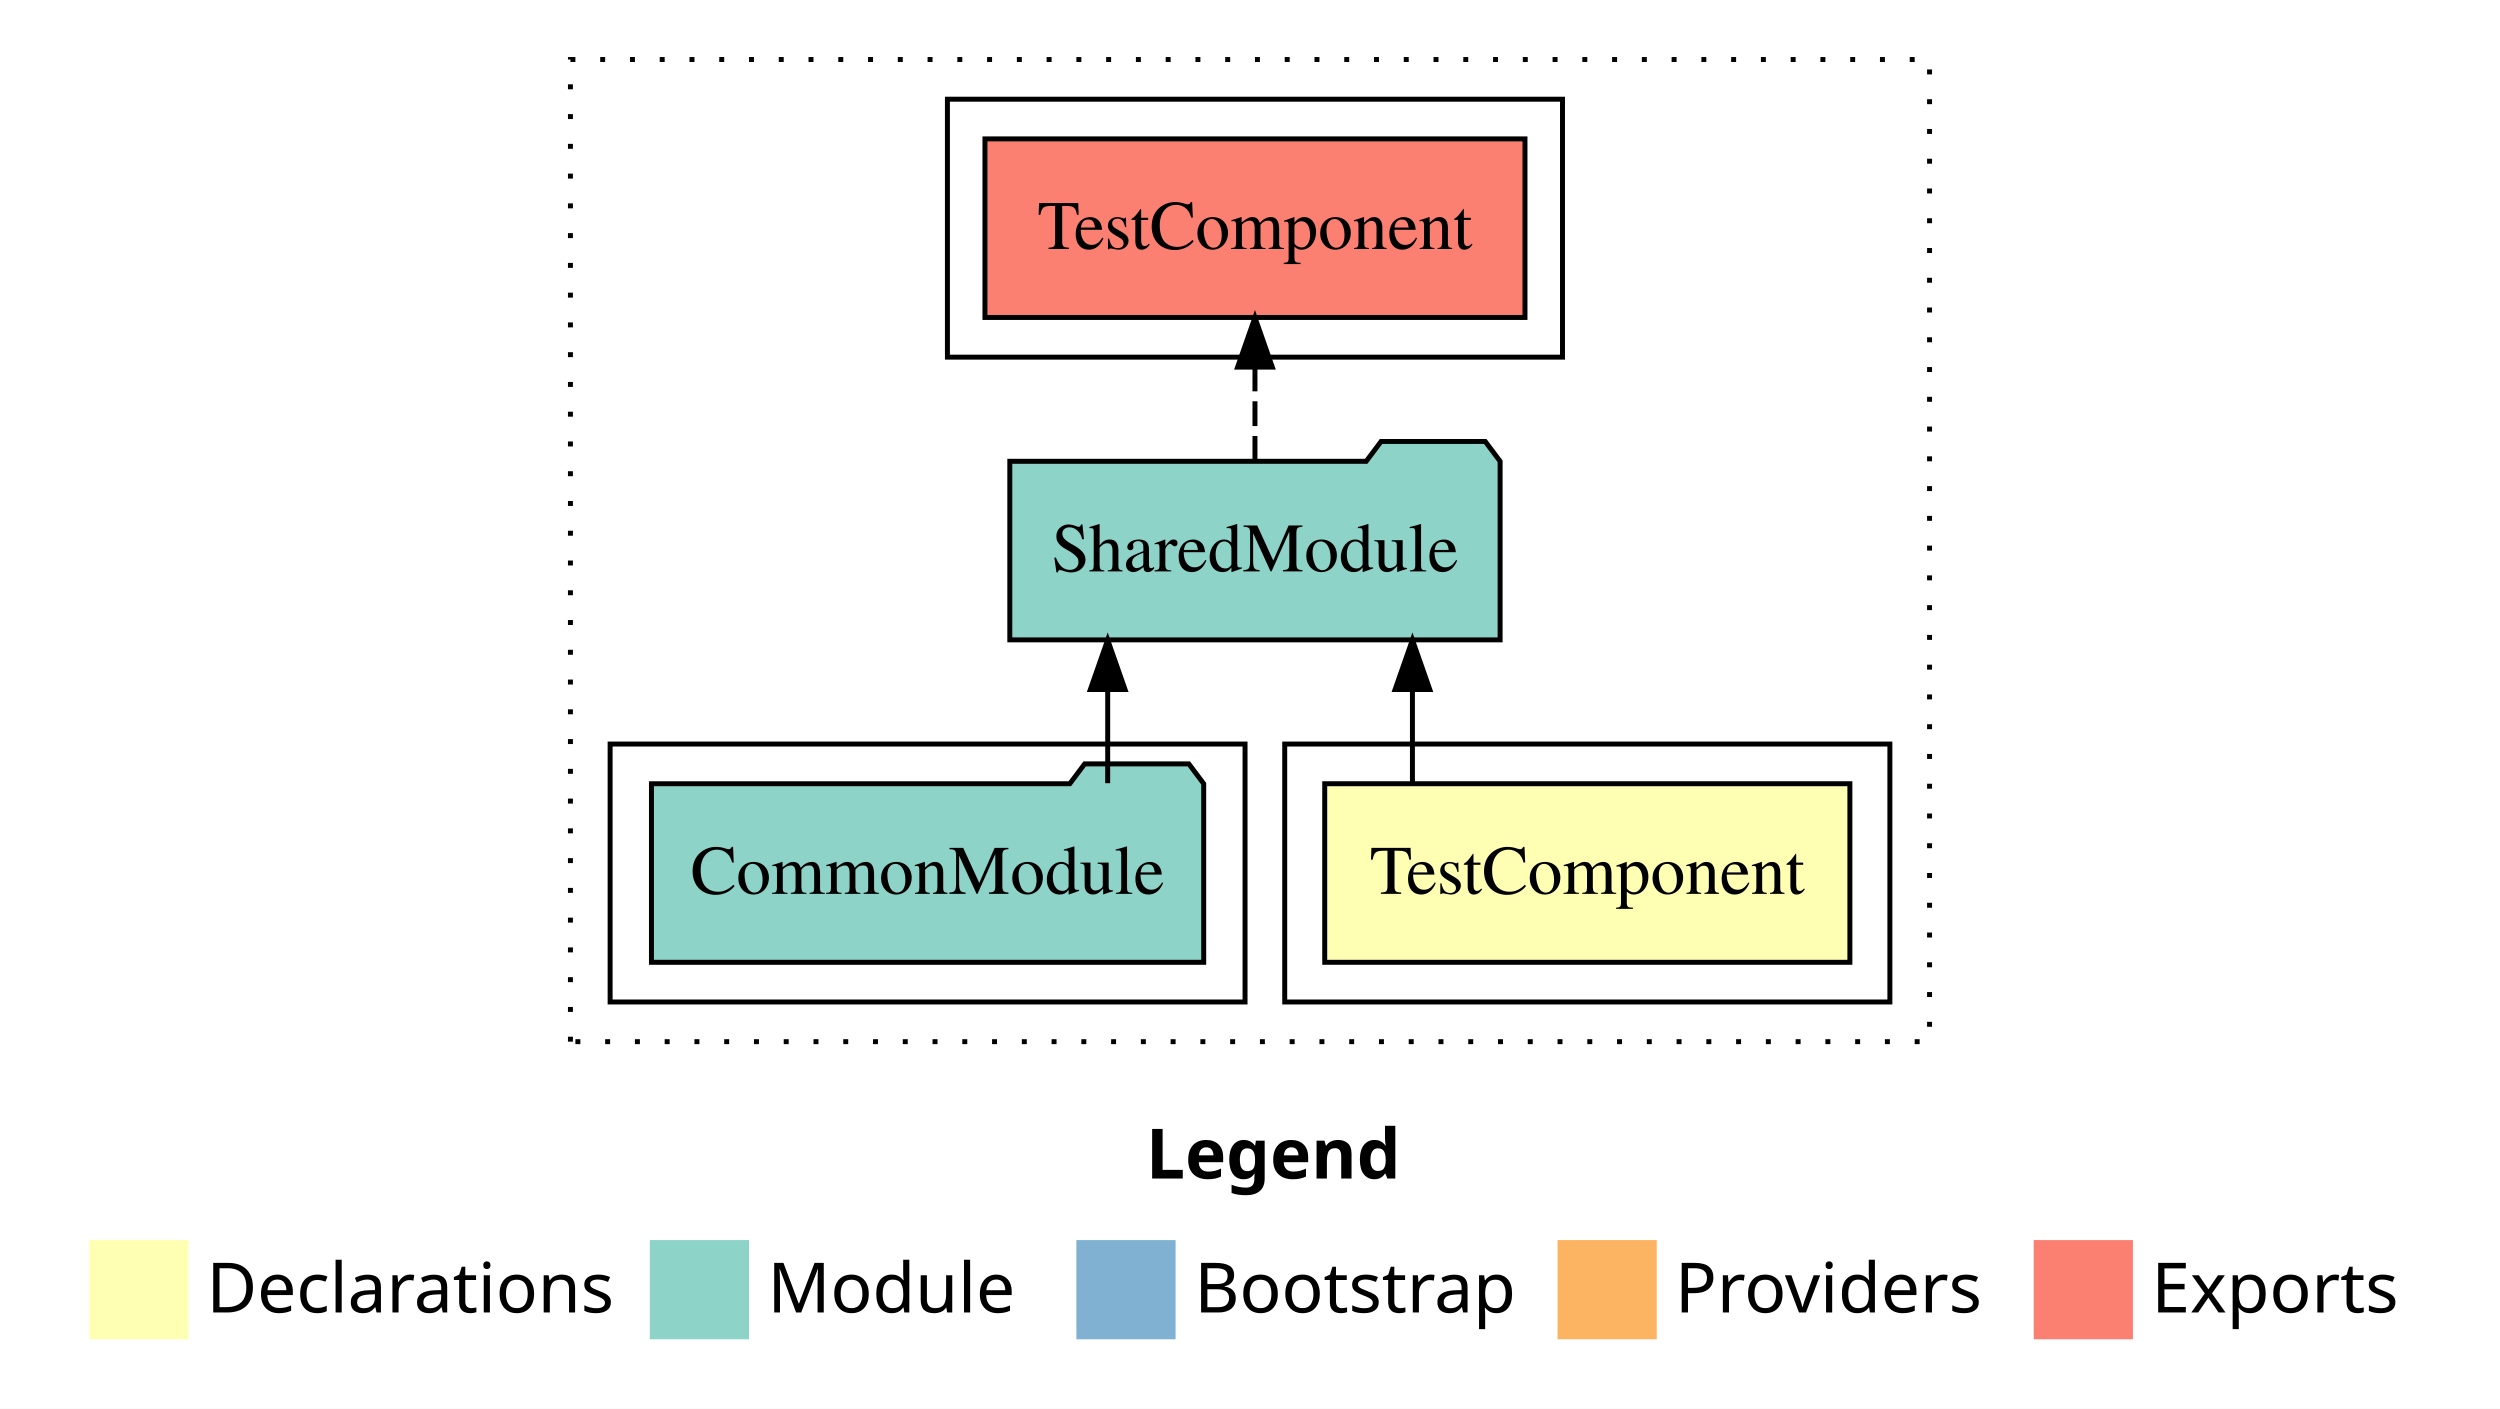
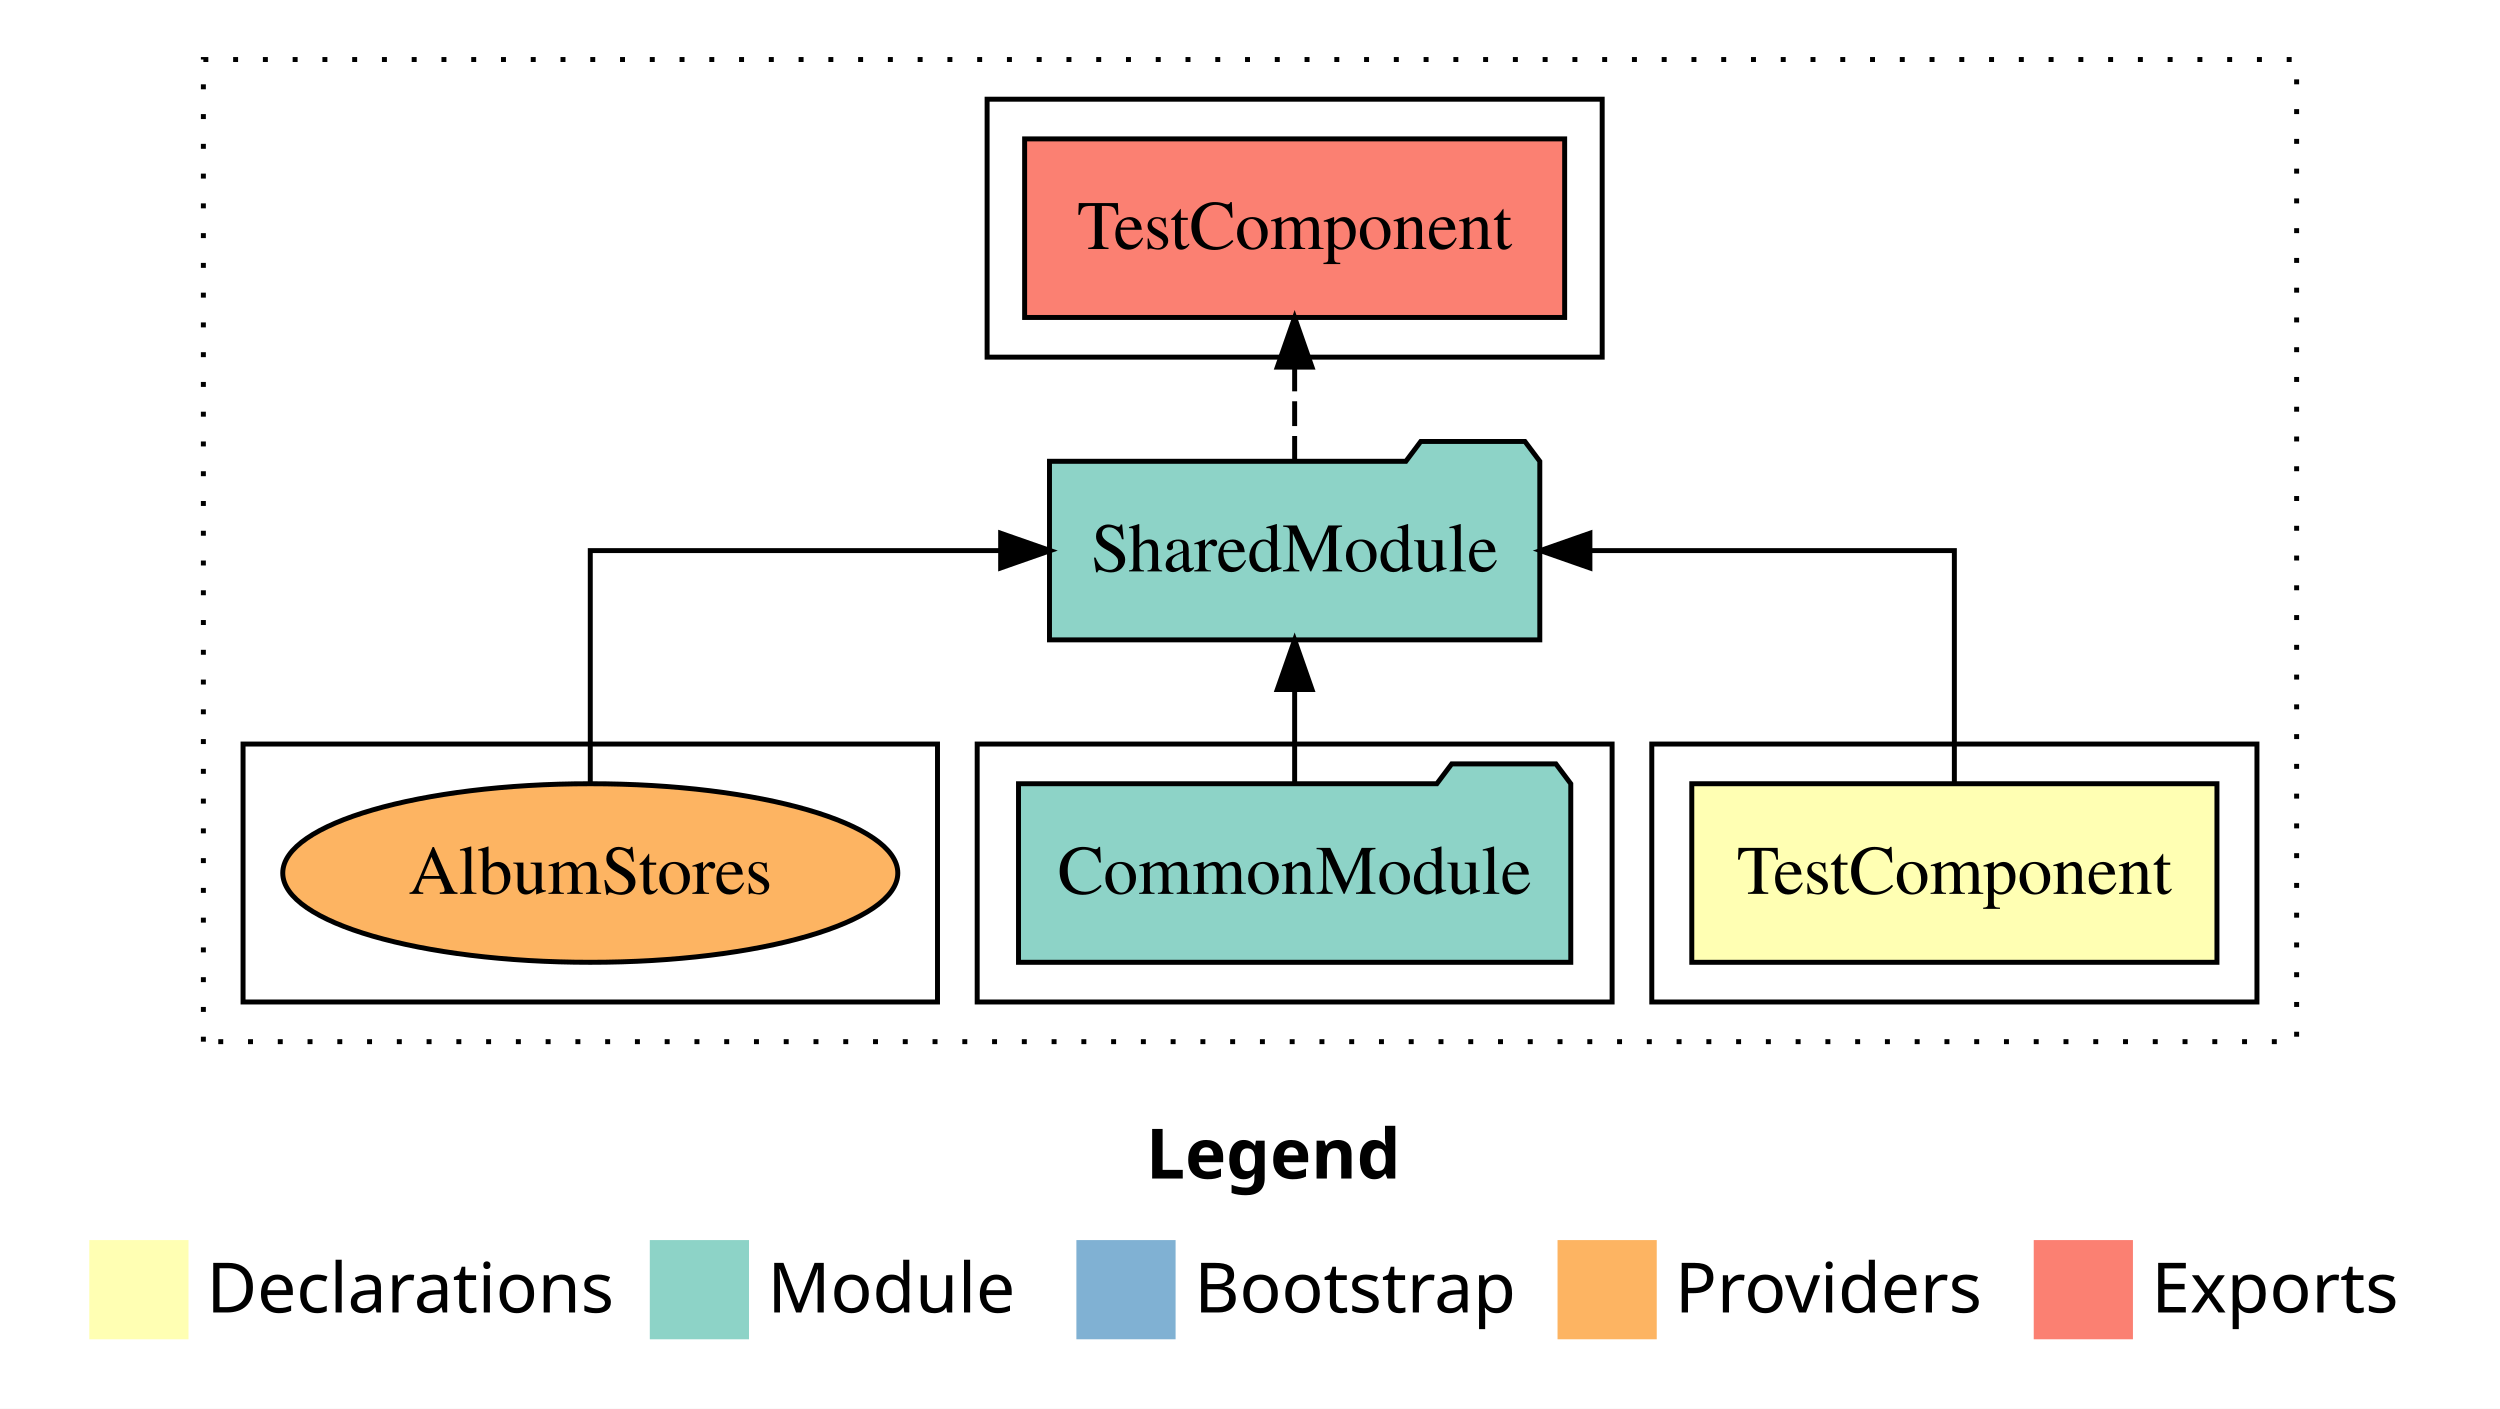
<svg xmlns="http://www.w3.org/2000/svg" width="504pt" height="284pt" viewBox="0.00 0.00 504.00 284.00">
  <g id="graph0" class="graph" transform="scale(1 1) rotate(0) translate(4 280)">
    <polygon fill="#ffffff" stroke="transparent" points="-4,4 -4,-280 500,-280 500,4 -4,4" />
    <text text-anchor="start" x="227.009" y="-42.4" font-family="sans-serif" font-weight="bold" font-size="14.00" fill="#000000">Legend</text>
    <polygon fill="#ffffb3" stroke="transparent" points="14,-10 14,-30 34,-30 34,-10 14,-10" />
    <text text-anchor="start" x="37.629" y="-15.4" font-family="sans-serif" font-size="14.00" fill="#000000">  Declarations</text>
    <polygon fill="#8dd3c7" stroke="transparent" points="127,-10 127,-30 147,-30 147,-10 127,-10" />
    <text text-anchor="start" x="150.725" y="-15.4" font-family="sans-serif" font-size="14.00" fill="#000000">  Module</text>
    <polygon fill="#80b1d3" stroke="transparent" points="213,-10 213,-30 233,-30 233,-10 213,-10" />
    <text text-anchor="start" x="236.781" y="-15.4" font-family="sans-serif" font-size="14.00" fill="#000000">  Bootstrap</text>
    <polygon fill="#fdb462" stroke="transparent" points="310,-10 310,-30 330,-30 330,-10 310,-10" />
    <text text-anchor="start" x="333.673" y="-15.4" font-family="sans-serif" font-size="14.00" fill="#000000">  Providers</text>
    <polygon fill="#fb8072" stroke="transparent" points="406,-10 406,-30 426,-30 426,-10 406,-10" />
    <text text-anchor="start" x="429.726" y="-15.4" font-family="sans-serif" font-size="14.00" fill="#000000">  Exports</text>
    <g id="clust1" class="cluster">
-       <polygon fill="none" stroke="#000000" stroke-dasharray="1,5" points="111,-70 111,-268 385,-268 385,-70 111,-70" />
+       <polygon fill="none" stroke="#000000" stroke-dasharray="1,5" points="37,-70 37,-268 459,-268 459,-70 37,-70" />
    </g>
    <g id="clust2" class="cluster">
-       <polygon fill="none" stroke="#000000" points="255,-78 255,-130 377,-130 377,-78 255,-78" />
+       <polygon fill="none" stroke="#000000" points="329,-78 329,-130 451,-130 451,-78 329,-78" />
    </g>
    <g id="clust4" class="cluster">
-       <polygon fill="none" stroke="#000000" points="119,-78 119,-130 247,-130 247,-78 119,-78" />
+       <polygon fill="none" stroke="#000000" points="193,-78 193,-130 321,-130 321,-78 193,-78" />
    </g>
    <g id="clust5" class="cluster">
-       <polygon fill="none" stroke="#000000" points="187,-208 187,-260 311,-260 311,-208 187,-208" />
+       <polygon fill="none" stroke="#000000" points="195,-208 195,-260 319,-260 319,-208 195,-208" />
+     </g>
+     <g id="clust7" class="cluster">
+       <polygon fill="none" stroke="#000000" points="45,-78 45,-130 185,-130 185,-78 45,-78" />
    </g>
    <g id="node1" class="node">
-       <polygon fill="#ffffb3" stroke="#000000" points="368.936,-122 263.064,-122 263.064,-86 368.936,-86 368.936,-122" />
-       <text text-anchor="middle" x="316" y="-99.8" font-family="Times,serif" font-size="14.00" fill="#000000">TestComponent</text>
+       <polygon fill="#ffffb3" stroke="#000000" points="442.936,-122 337.064,-122 337.064,-86 442.936,-86 442.936,-122" />
+       <text text-anchor="middle" x="390" y="-99.8" font-family="Times,serif" font-size="14.00" fill="#000000">TestComponent</text>
    </g>
    <g id="node2" class="node">
-       <polygon fill="#8dd3c7" stroke="#000000" points="298.423,-187 295.423,-191 274.423,-191 271.423,-187 199.577,-187 199.577,-151 298.423,-151 298.423,-187" />
-       <text text-anchor="middle" x="249" y="-164.8" font-family="Times,serif" font-size="14.00" fill="#000000">SharedModule</text>
+       <polygon fill="#8dd3c7" stroke="#000000" points="306.423,-187 303.423,-191 282.423,-191 279.423,-187 207.577,-187 207.577,-151 306.423,-151 306.423,-187" />
+       <text text-anchor="middle" x="257" y="-164.8" font-family="Times,serif" font-size="14.00" fill="#000000">SharedModule</text>
    </g>
    <g id="edge1" class="edge">
-       <path fill="none" stroke="#000000" d="M280.747,-122.106C280.747,-122.106 280.747,-140.991 280.747,-140.991" />
-       <polygon fill="#000000" stroke="#000000" points="277.247,-140.991 280.747,-150.991 284.247,-140.991 277.247,-140.991" />
+       <path fill="none" stroke="#000000" d="M390,-122.106C390,-141.339 390,-169 390,-169 390,-169 316.524,-169 316.524,-169" />
+       <polygon fill="#000000" stroke="#000000" points="316.524,-165.5 306.524,-169 316.524,-172.5 316.524,-165.5" />
    </g>
    <g id="node4" class="node">
-       <polygon fill="#fb8072" stroke="#000000" points="303.435,-252 194.565,-252 194.565,-216 303.435,-216 303.435,-252" />
-       <text text-anchor="middle" x="249" y="-229.8" font-family="Times,serif" font-size="14.00" fill="#000000">TestComponent </text>
+       <polygon fill="#fb8072" stroke="#000000" points="311.435,-252 202.565,-252 202.565,-216 311.435,-216 311.435,-252" />
+       <text text-anchor="middle" x="257" y="-229.8" font-family="Times,serif" font-size="14.00" fill="#000000">TestComponent </text>
    </g>
    <g id="edge3" class="edge">
-       <path fill="none" stroke="#000000" stroke-dasharray="5,2" d="M249,-187.106C249,-187.106 249,-205.991 249,-205.991" />
-       <polygon fill="#000000" stroke="#000000" points="245.5,-205.991 249,-215.991 252.5,-205.991 245.5,-205.991" />
+       <path fill="none" stroke="#000000" stroke-dasharray="5,2" d="M257,-187.106C257,-187.106 257,-205.991 257,-205.991" />
+       <polygon fill="#000000" stroke="#000000" points="253.5,-205.991 257,-215.991 260.5,-205.991 253.5,-205.991" />
    </g>
    <g id="node3" class="node">
-       <polygon fill="#8dd3c7" stroke="#000000" points="238.668,-122 235.668,-126 214.668,-126 211.668,-122 127.332,-122 127.332,-86 238.668,-86 238.668,-122" />
-       <text text-anchor="middle" x="183" y="-99.8" font-family="Times,serif" font-size="14.00" fill="#000000">CommonModule</text>
+       <polygon fill="#8dd3c7" stroke="#000000" points="312.668,-122 309.668,-126 288.668,-126 285.668,-122 201.332,-122 201.332,-86 312.668,-86 312.668,-122" />
+       <text text-anchor="middle" x="257" y="-99.8" font-family="Times,serif" font-size="14.00" fill="#000000">CommonModule</text>
    </g>
    <g id="edge2" class="edge">
-       <path fill="none" stroke="#000000" d="M219.311,-122.106C219.311,-122.106 219.311,-140.991 219.311,-140.991" />
-       <polygon fill="#000000" stroke="#000000" points="215.811,-140.991 219.311,-150.991 222.811,-140.991 215.811,-140.991" />
+       <path fill="none" stroke="#000000" d="M257,-122.106C257,-122.106 257,-140.991 257,-140.991" />
+       <polygon fill="#000000" stroke="#000000" points="253.5,-140.991 257,-150.991 260.5,-140.991 253.5,-140.991" />
+     </g>
+     <g id="node5" class="node">
+       <ellipse fill="#fdb462" stroke="#000000" cx="115" cy="-104" rx="61.996" ry="18" />
+       <text text-anchor="middle" x="115" y="-99.8" font-family="Times,serif" font-size="14.00" fill="#000000">AlbumStores</text>
+     </g>
+     <g id="edge4" class="edge">
+       <path fill="none" stroke="#000000" d="M115,-122.106C115,-141.339 115,-169 115,-169 115,-169 197.734,-169 197.734,-169" />
+       <polygon fill="#000000" stroke="#000000" points="197.734,-172.5 207.734,-169 197.734,-165.5 197.734,-172.5" />
    </g>
  </g>
</svg>
